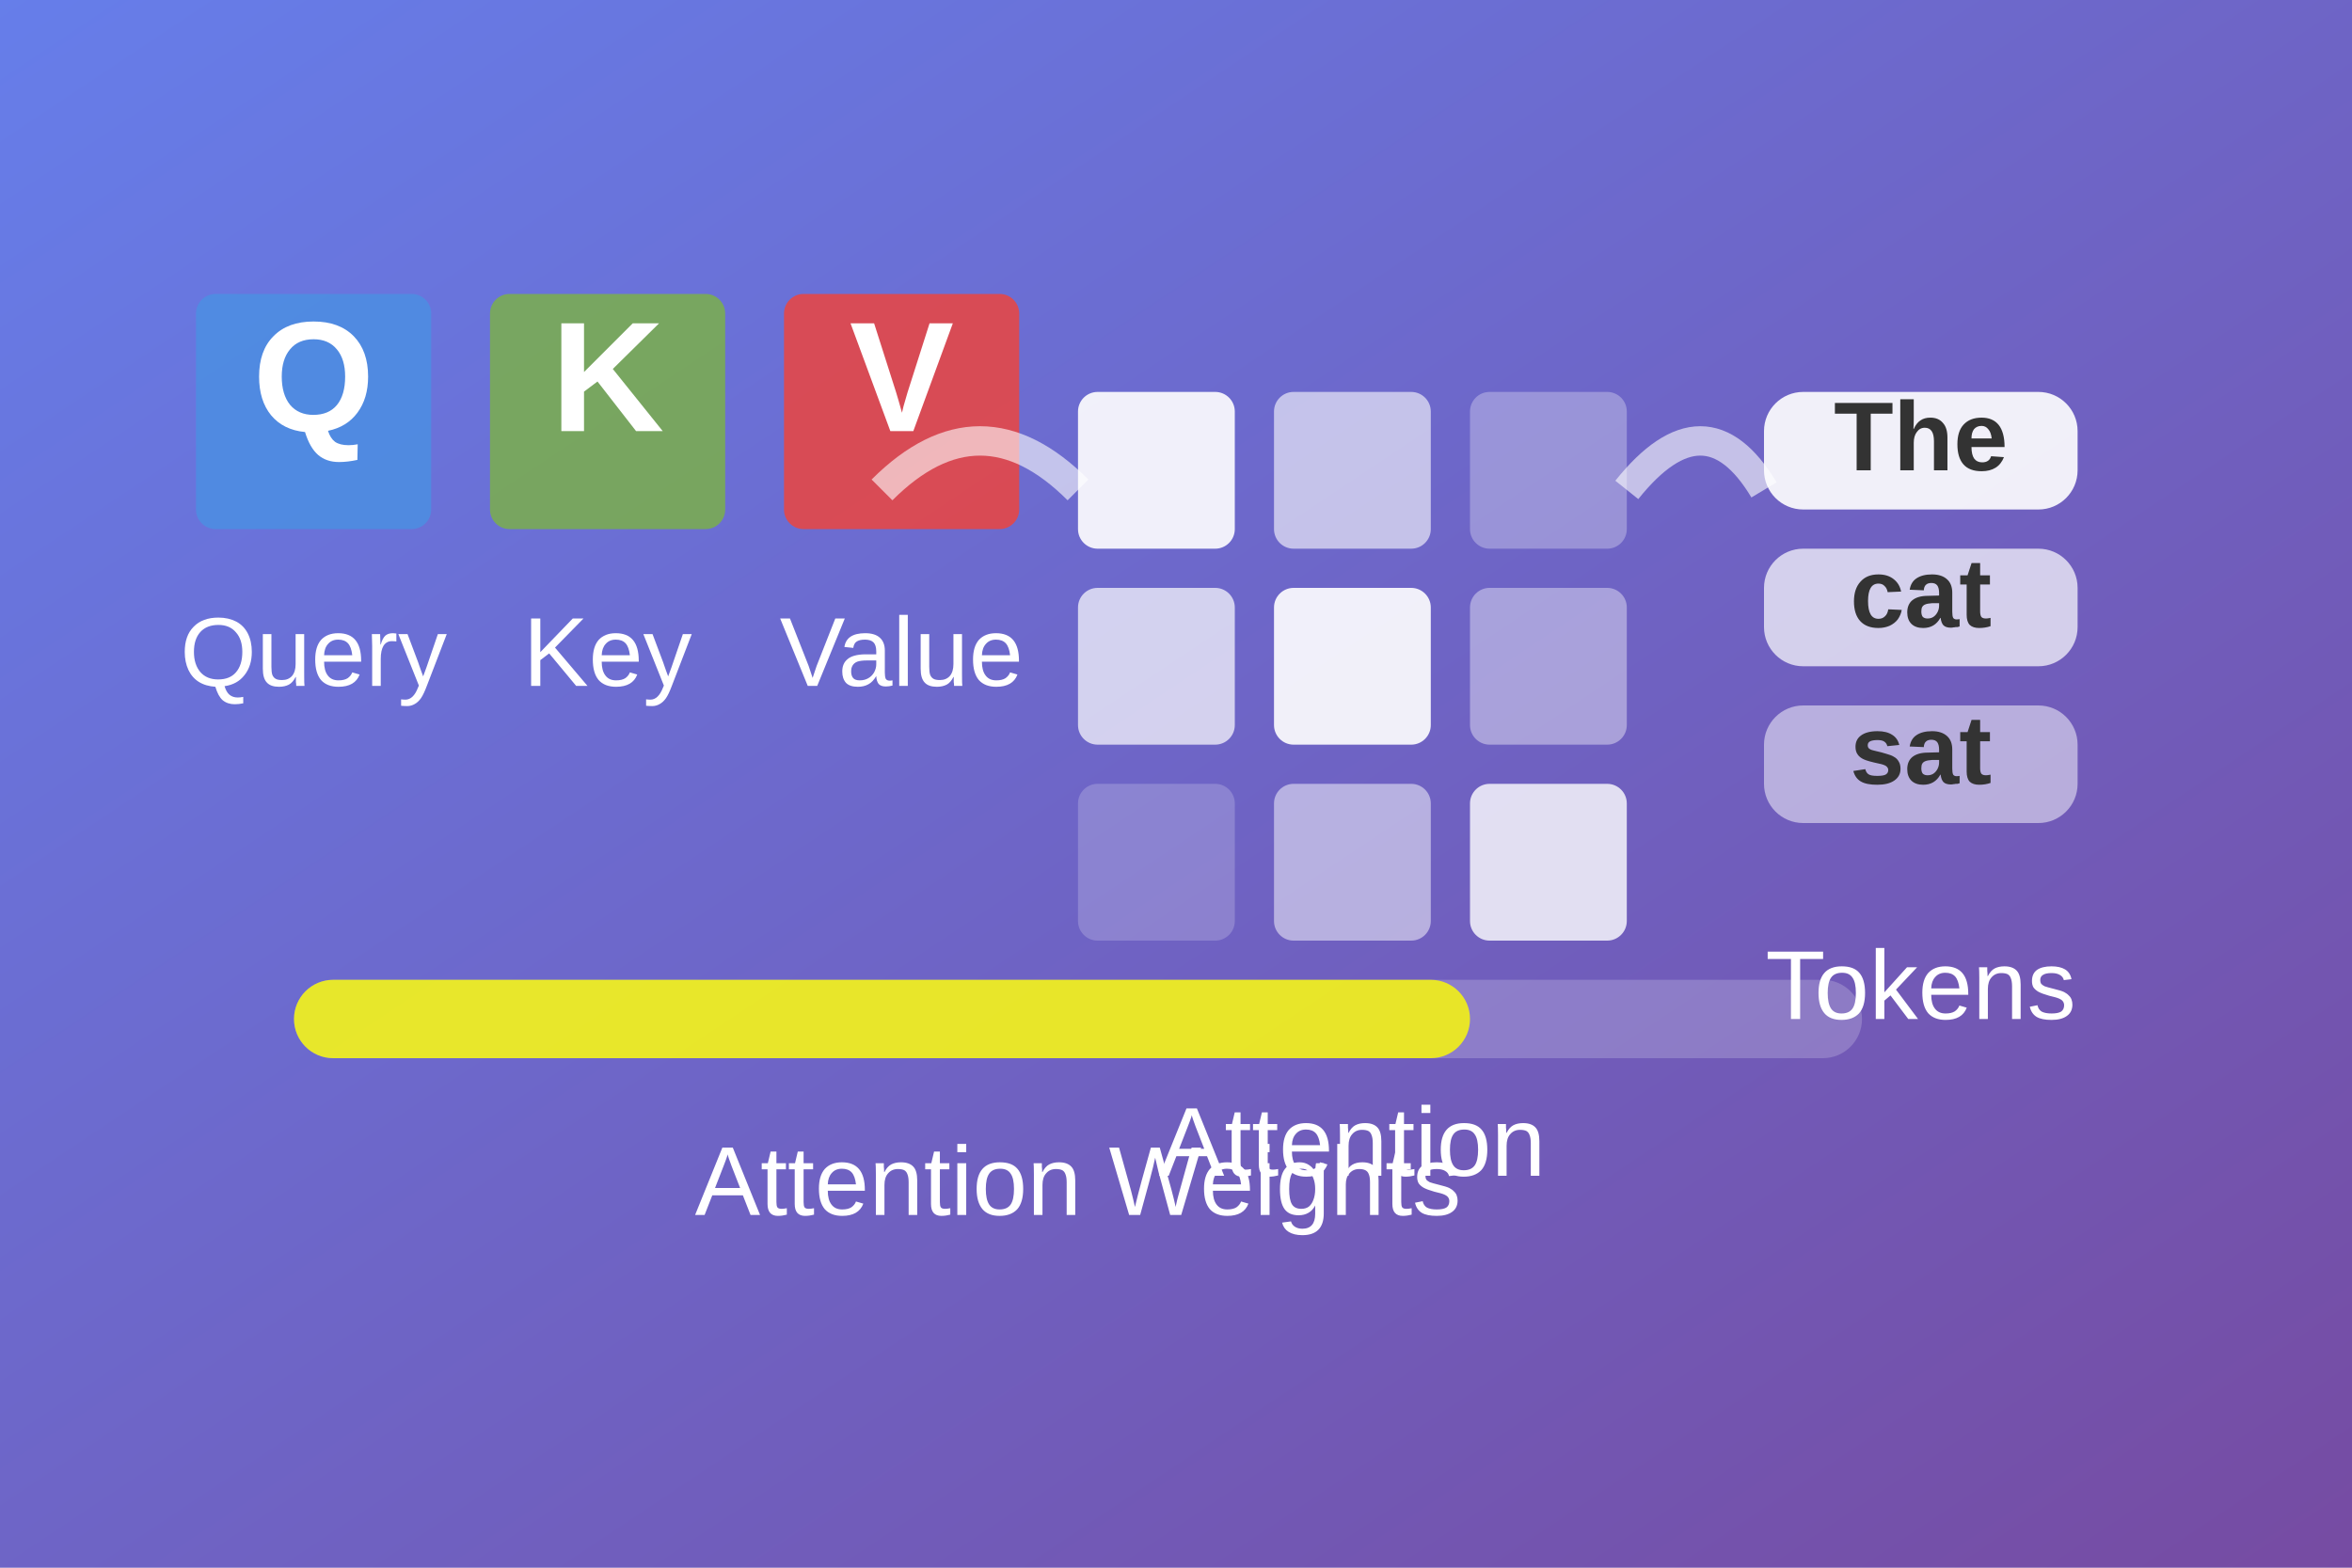
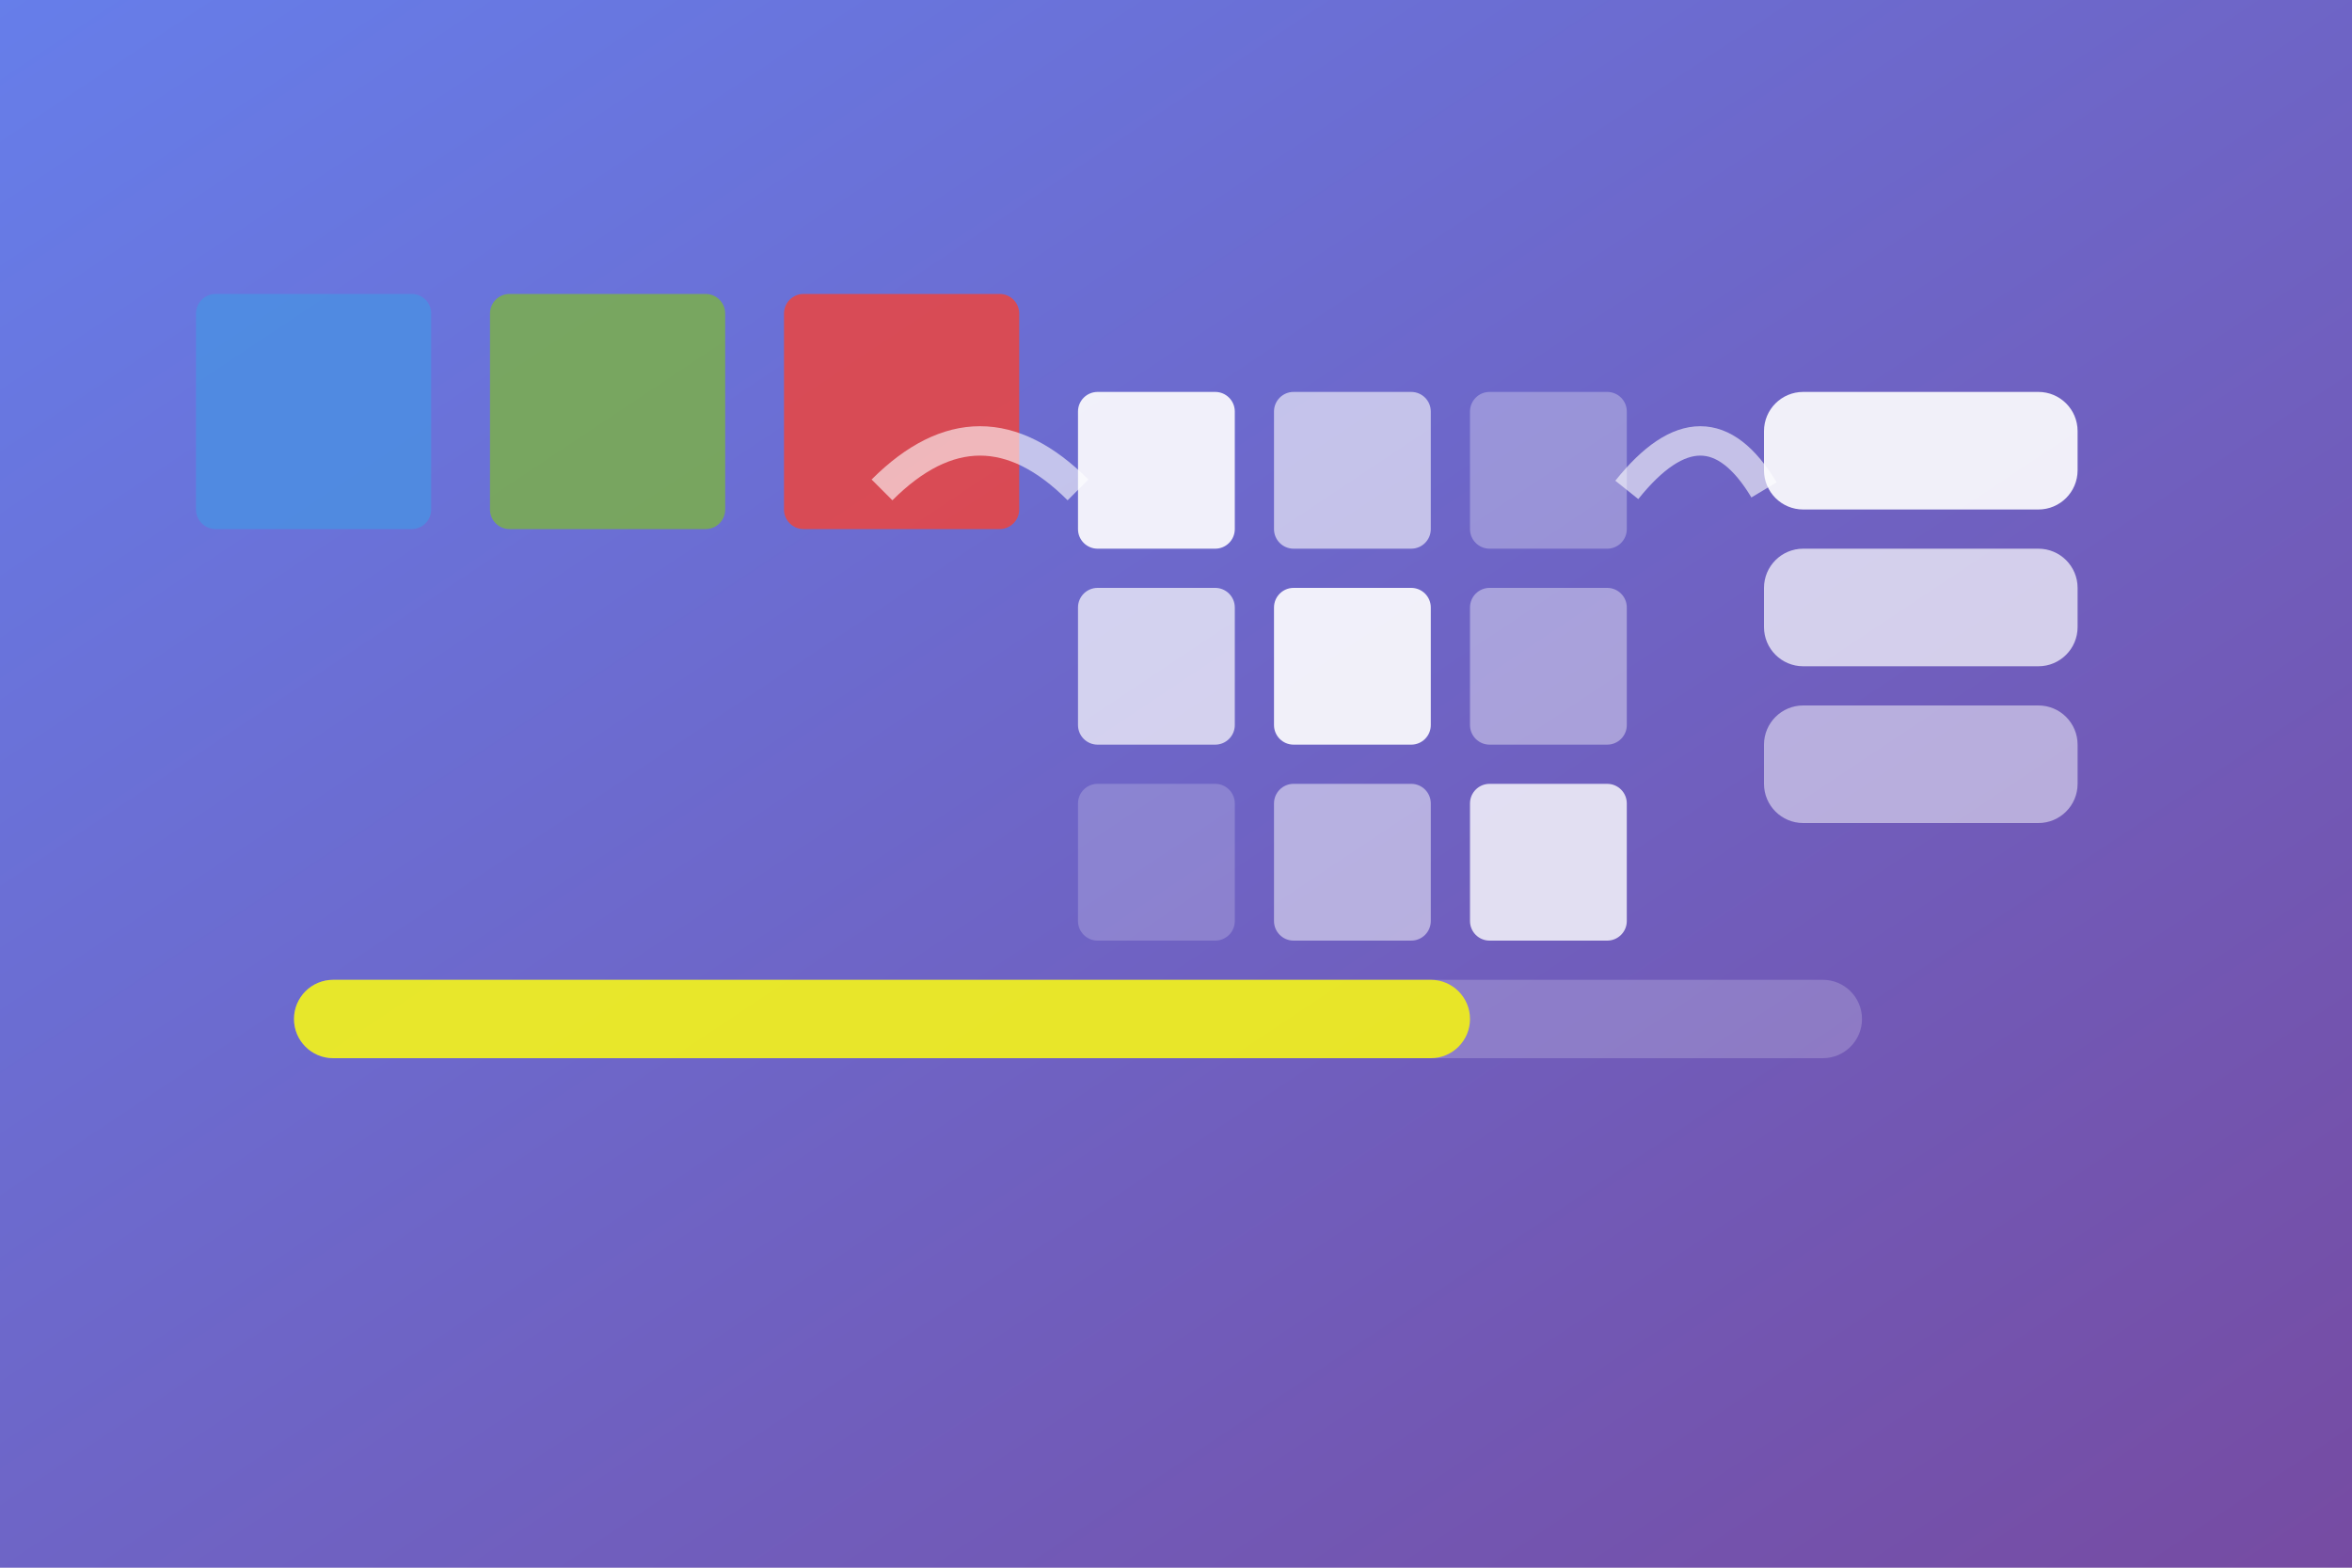
<svg xmlns="http://www.w3.org/2000/svg" viewBox="0 0 120 80">
  <defs>
    <linearGradient id="attentionGradient" x1="0%" y1="0%" x2="100%" y2="100%">
      <stop offset="0%" style="stop-color:#667eea;stop-opacity:1" />
      <stop offset="100%" style="stop-color:#764ba2;stop-opacity:1" />
    </linearGradient>
  </defs>
  <rect width="120" height="80" fill="url(#attentionGradient)" />
  <g transform="translate(10,15)">
    <rect x="0" y="0" width="12" height="12" fill="rgba(74,144,226,0.8)" rx="1" />
-     <text x="6" y="7" font-family="Arial, sans-serif" font-size="8" fill="white" text-anchor="middle" font-weight="bold">Q</text>
-     <text x="6" y="20" font-family="Arial, sans-serif" font-size="5" fill="white" text-anchor="middle">Query</text>
    <rect x="15" y="0" width="12" height="12" fill="rgba(124,179,66,0.8)" rx="1" />
-     <text x="21" y="7" font-family="Arial, sans-serif" font-size="8" fill="white" text-anchor="middle" font-weight="bold">K</text>
-     <text x="21" y="20" font-family="Arial, sans-serif" font-size="5" fill="white" text-anchor="middle">Key</text>
    <rect x="30" y="0" width="12" height="12" fill="rgba(244,67,54,0.8)" rx="1" />
-     <text x="36" y="7" font-family="Arial, sans-serif" font-size="8" fill="white" text-anchor="middle" font-weight="bold">V</text>
-     <text x="36" y="20" font-family="Arial, sans-serif" font-size="5" fill="white" text-anchor="middle">Value</text>
  </g>
  <g transform="translate(55,20)">
    <rect x="0" y="0" width="8" height="8" fill="rgba(255,255,255,0.9)" rx="1" />
    <rect x="10" y="0" width="8" height="8" fill="rgba(255,255,255,0.6)" rx="1" />
    <rect x="20" y="0" width="8" height="8" fill="rgba(255,255,255,0.3)" rx="1" />
    <rect x="0" y="10" width="8" height="8" fill="rgba(255,255,255,0.7)" rx="1" />
    <rect x="10" y="10" width="8" height="8" fill="rgba(255,255,255,0.9)" rx="1" />
    <rect x="20" y="10" width="8" height="8" fill="rgba(255,255,255,0.4)" rx="1" />
    <rect x="0" y="20" width="8" height="8" fill="rgba(255,255,255,0.2)" rx="1" />
    <rect x="10" y="20" width="8" height="8" fill="rgba(255,255,255,0.5)" rx="1" />
    <rect x="20" y="20" width="8" height="8" fill="rgba(255,255,255,0.8)" rx="1" />
-     <text x="14" y="40" font-family="Arial, sans-serif" font-size="5" fill="white" text-anchor="middle">Attention</text>
  </g>
  <g transform="translate(90,20)">
    <rect x="0" y="0" width="16" height="6" fill="rgba(255,255,255,0.9)" rx="2" />
-     <text x="8" y="4" font-family="Arial, sans-serif" font-size="5" fill="#333" text-anchor="middle" font-weight="bold">The</text>
    <rect x="0" y="8" width="16" height="6" fill="rgba(255,255,255,0.7)" rx="2" />
-     <text x="8" y="12" font-family="Arial, sans-serif" font-size="5" fill="#333" text-anchor="middle" font-weight="bold">cat</text>
    <rect x="0" y="16" width="16" height="6" fill="rgba(255,255,255,0.5)" rx="2" />
-     <text x="8" y="20" font-family="Arial, sans-serif" font-size="5" fill="#333" text-anchor="middle" font-weight="bold">sat</text>
-     <text x="8" y="32" font-family="Arial, sans-serif" font-size="5" fill="white" text-anchor="middle">Tokens</text>
  </g>
  <path d="M45,25 Q50,20 55,25" stroke="rgba(255,255,255,0.6)" stroke-width="1.5" fill="none" />
  <path d="M83,25 Q87,20 90,25" stroke="rgba(255,255,255,0.6)" stroke-width="1.5" fill="none" />
  <g transform="translate(15,50)">
    <rect x="0" y="0" width="80" height="4" fill="rgba(255,255,255,0.2)" rx="2" />
    <rect x="0" y="0" width="60" height="4" fill="rgba(255,255,0,0.8)" rx="2" />
-     <text x="40" y="12" font-family="Arial, sans-serif" font-size="5" fill="white" text-anchor="middle">Attention Weights</text>
  </g>
</svg>
